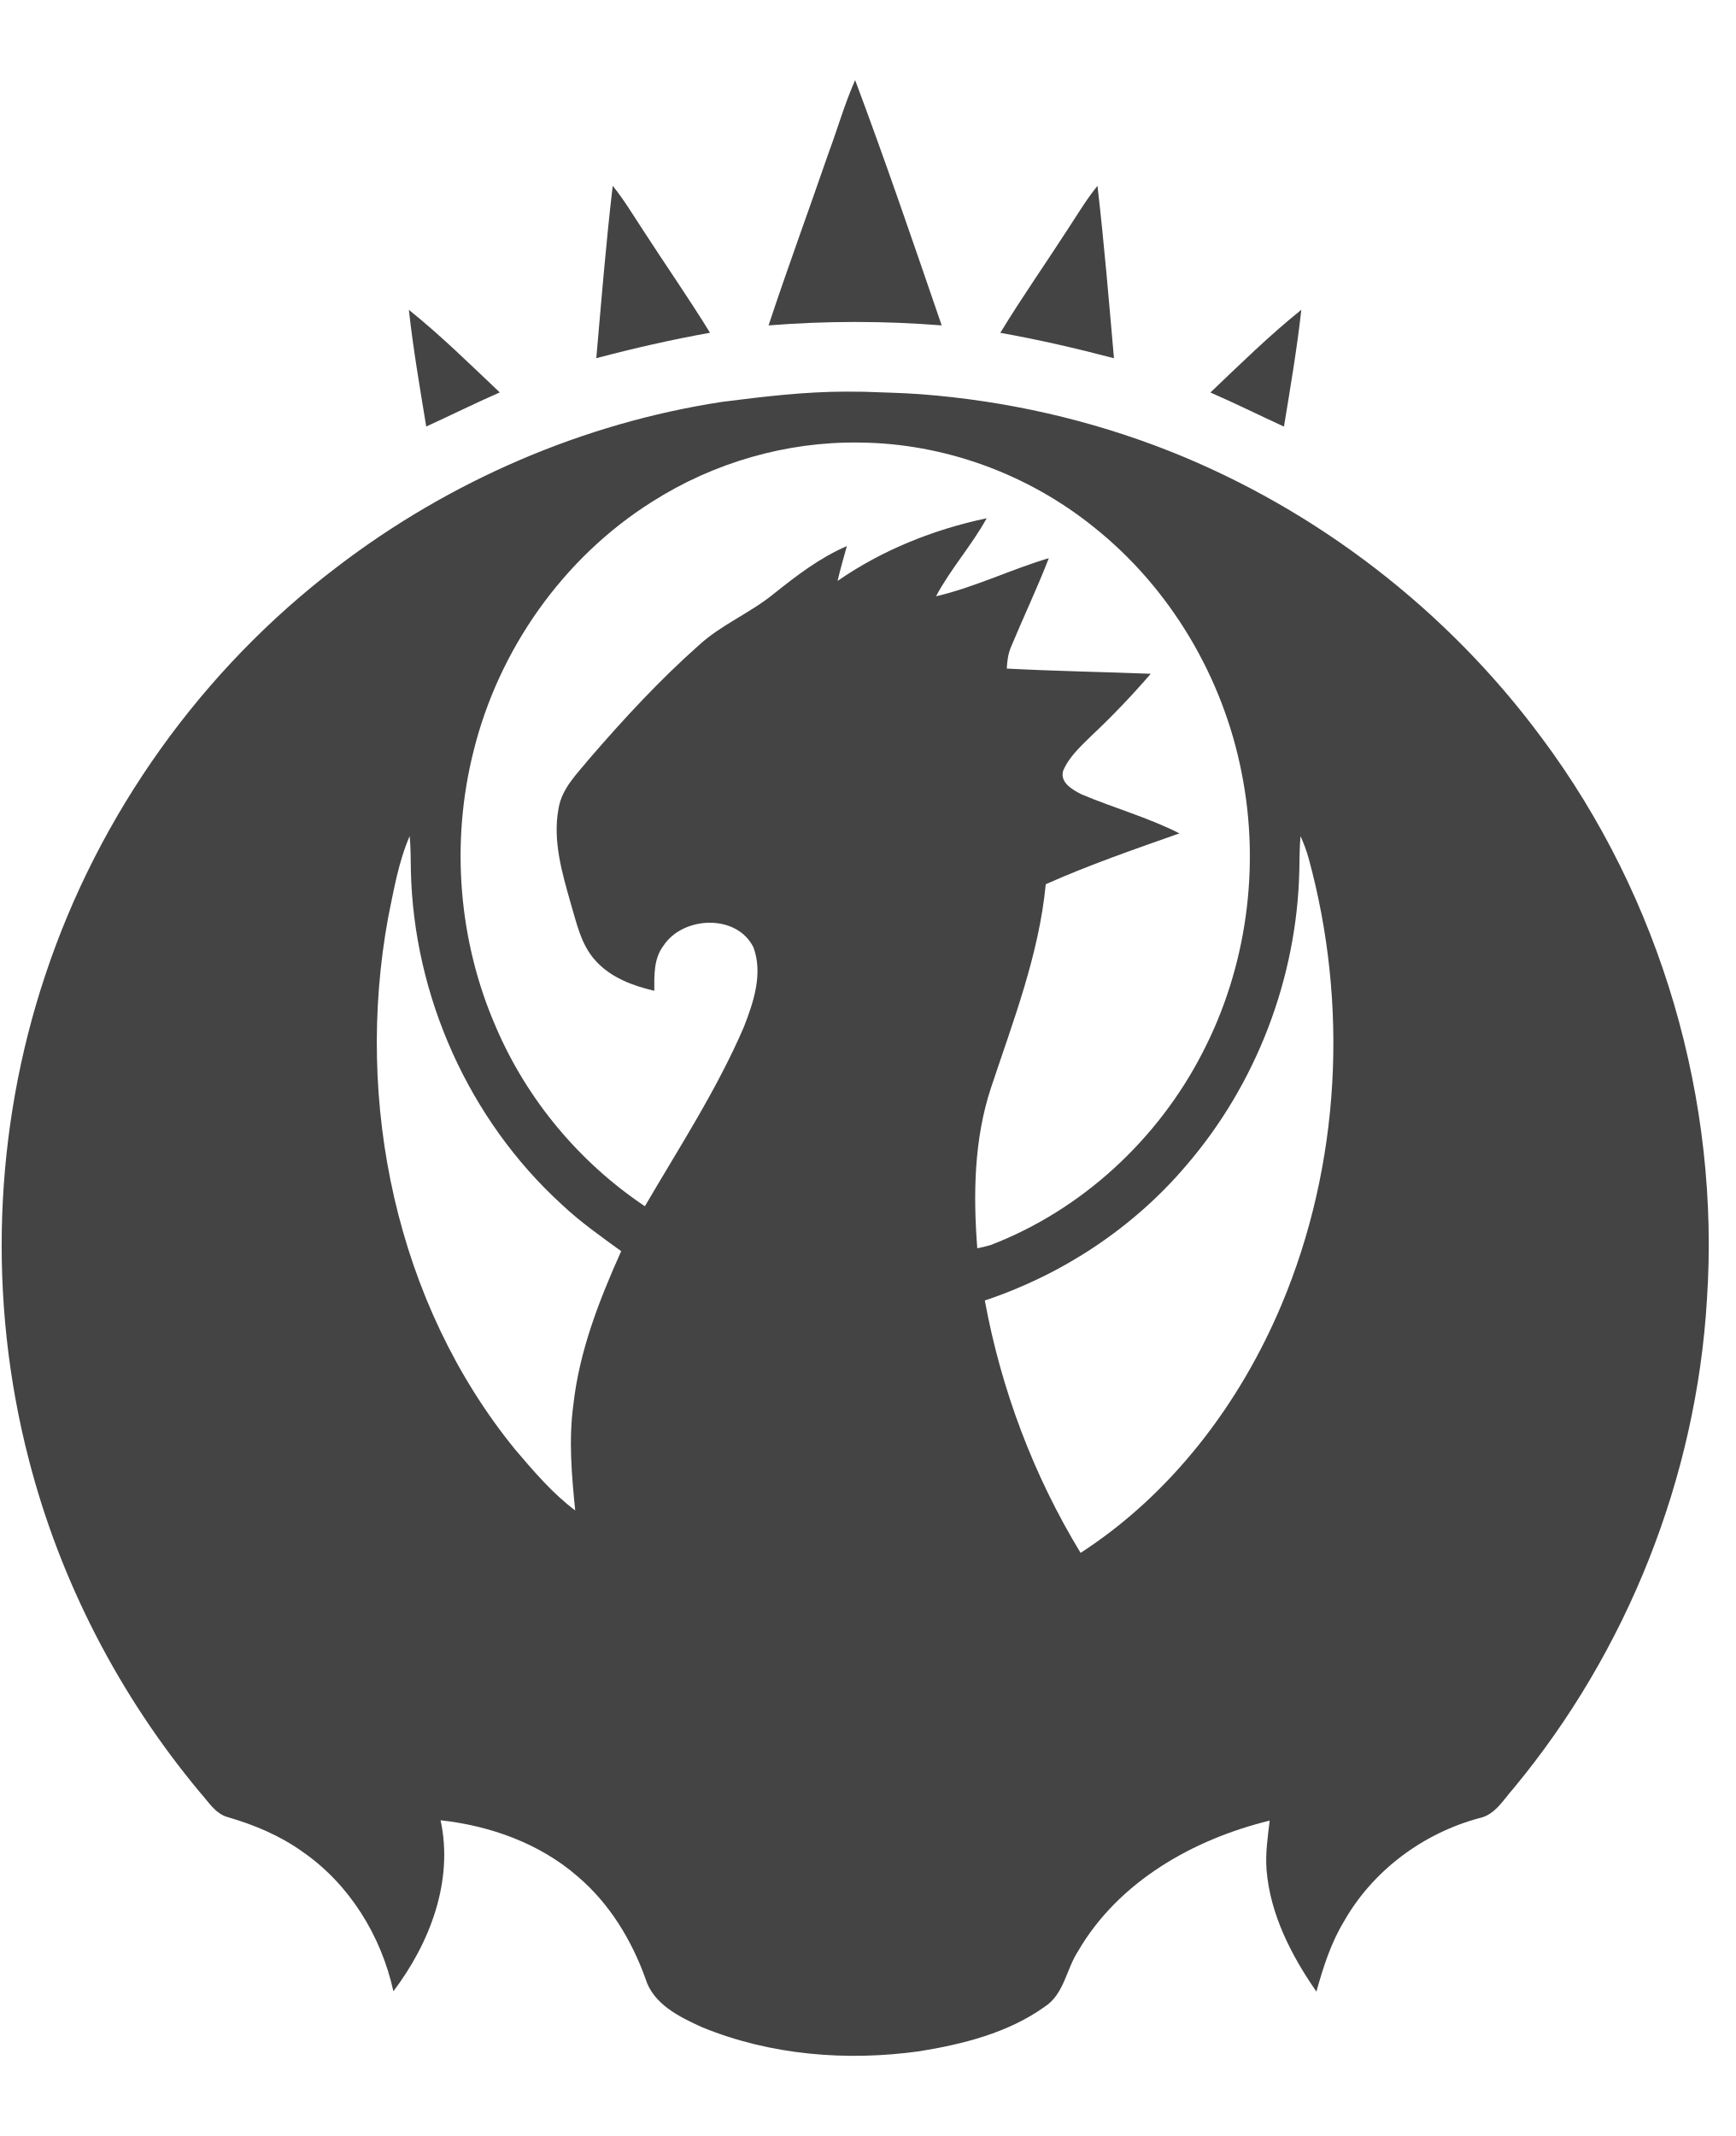
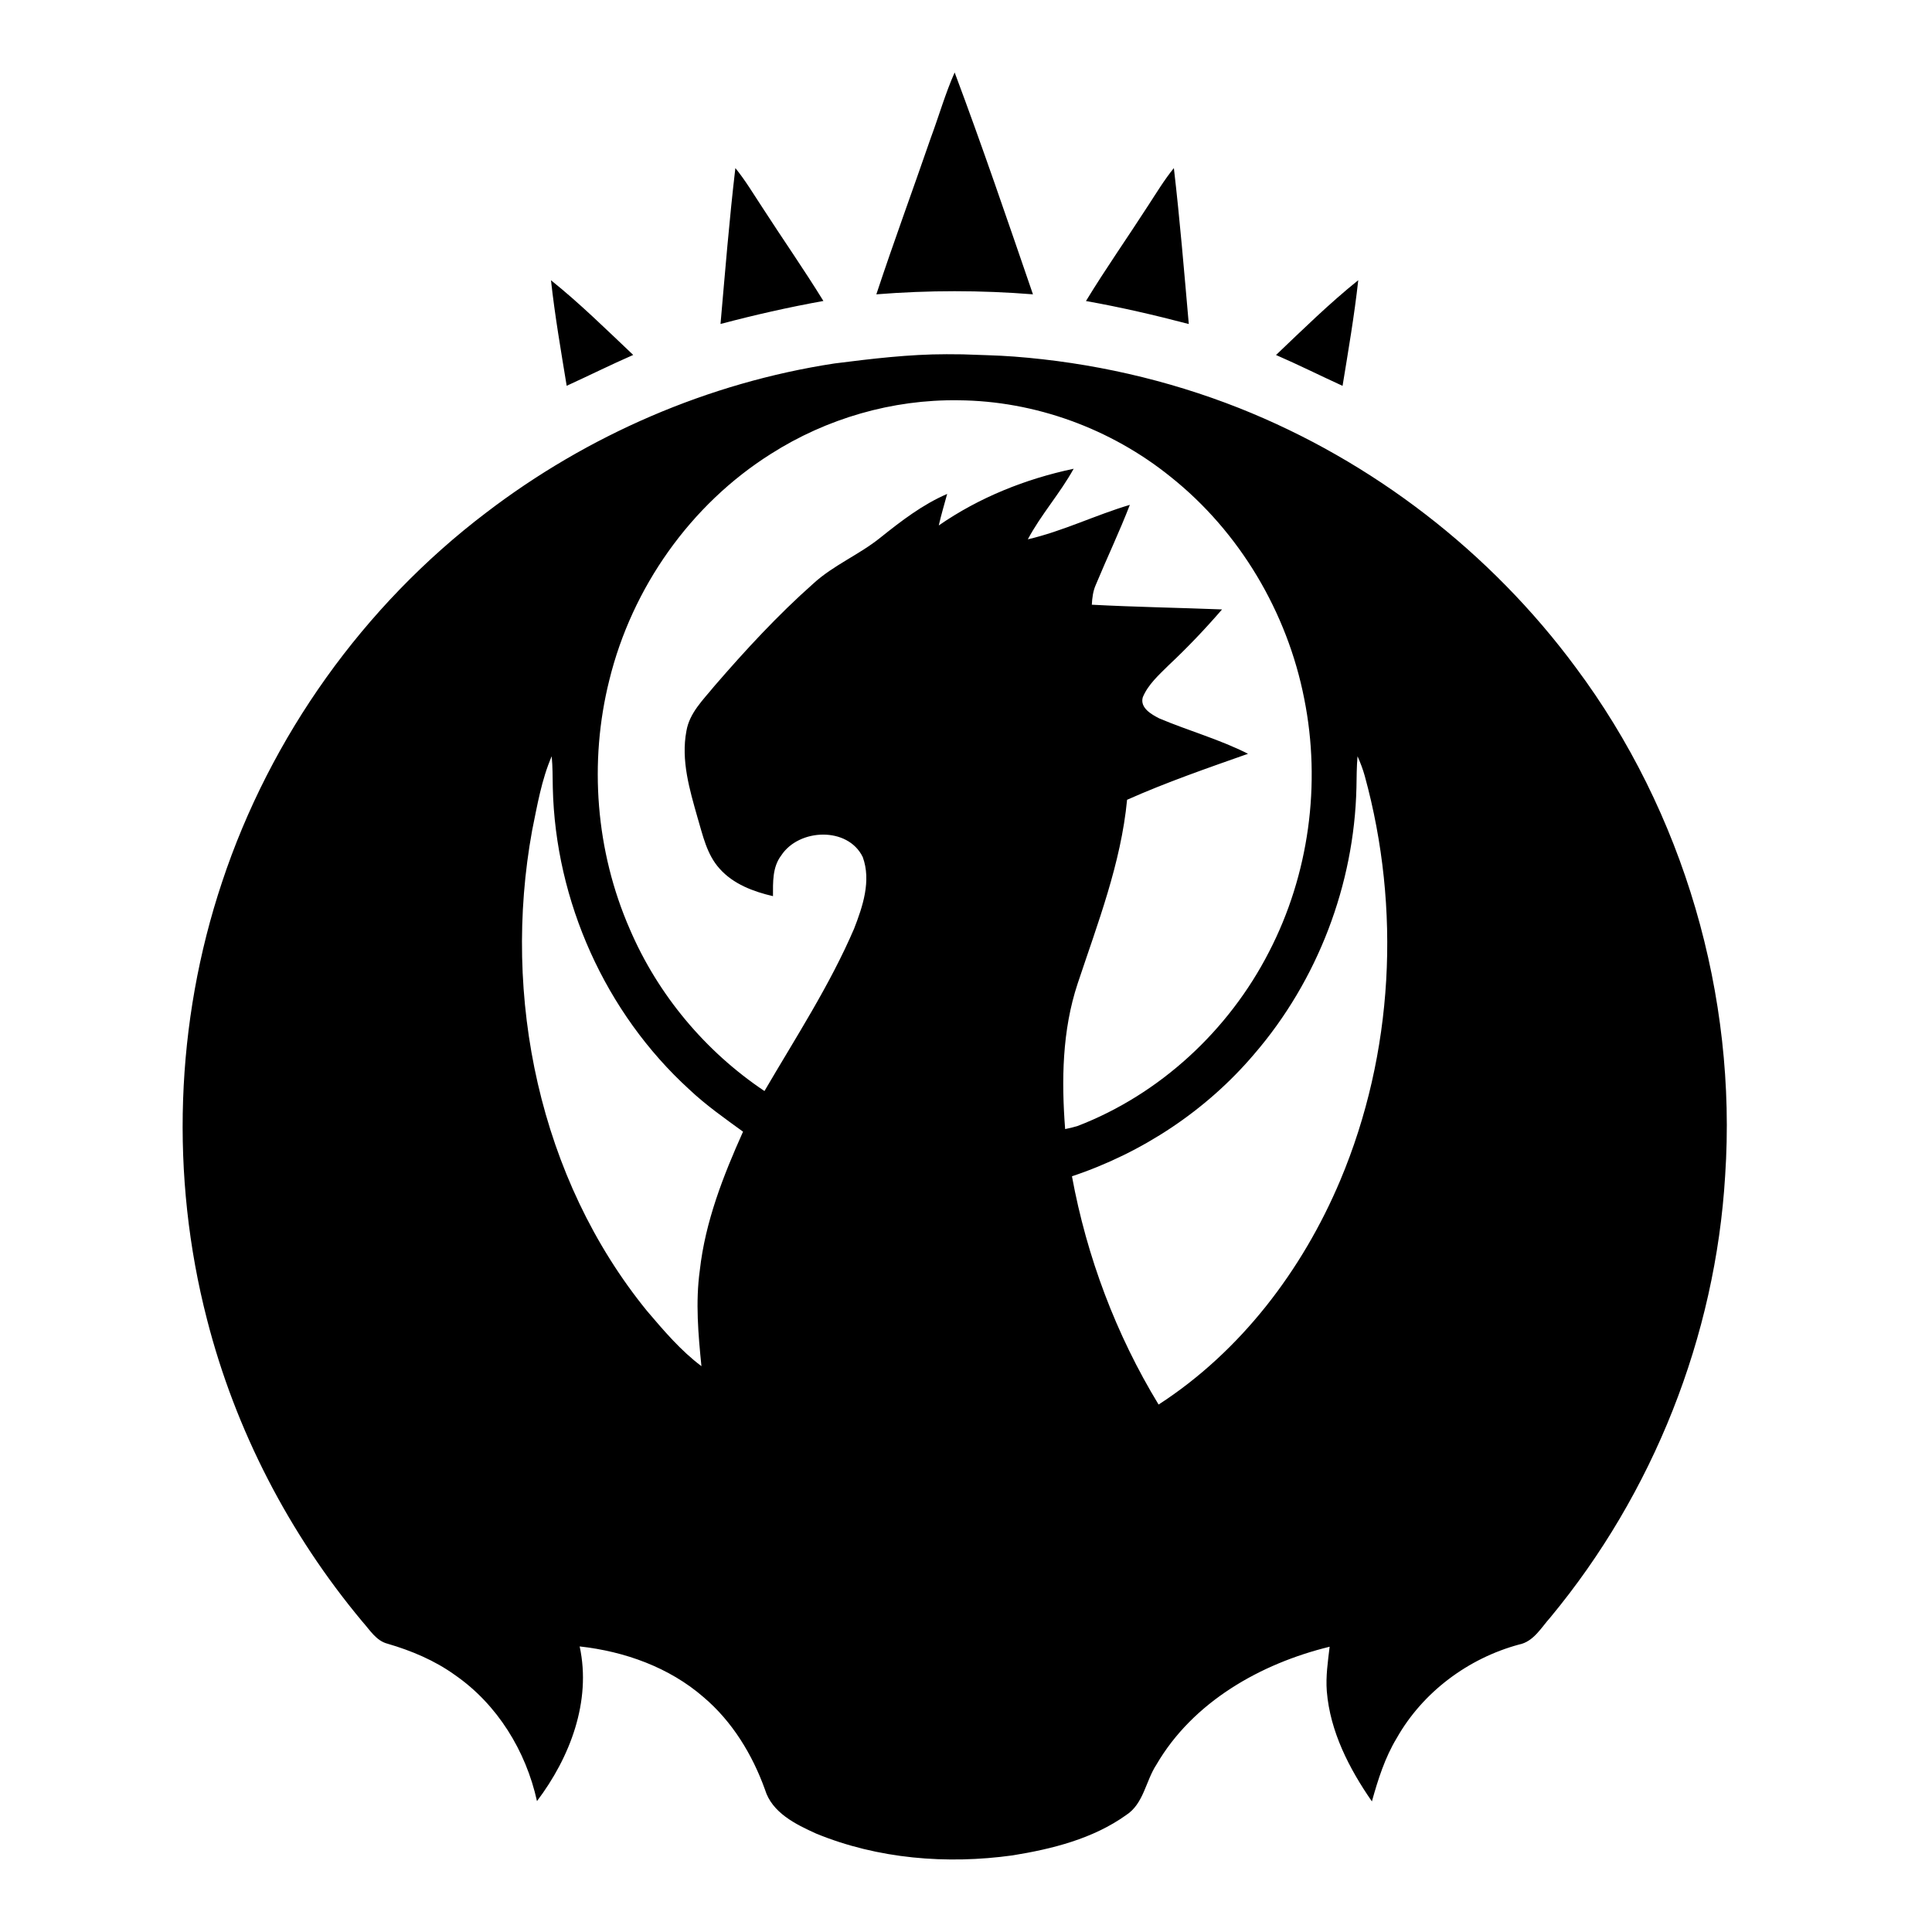
- <svg xmlns="http://www.w3.org/2000/svg" version="1.1" width="26" height="32" viewBox="0 0 26 32">
-   <path fill="#444" d="M12.677 5.867l0.267 0.002c0.284 0.012 0.568 0.015 0.852 0.037 1.276 0.097 2.536 0.382 3.726 0.852 2.211 0.877 4.165 2.386 5.578 4.298 1.788 2.396 2.673 5.436 2.474 8.416-0.16 2.665-1.193 5.264-2.895 7.317-0.153 0.17-0.277 0.402-0.52 0.45-0.842 0.228-1.593 0.787-2.024 1.548-0.196 0.324-0.311 0.687-0.412 1.050-0.376-0.543-0.693-1.157-0.747-1.825-0.019-0.247 0.018-0.493 0.047-0.737-1.143 0.279-2.264 0.913-2.869 1.953-0.179 0.272-0.21 0.646-0.501 0.835-0.55 0.393-1.225 0.562-1.882 0.668-1.090 0.151-2.23 0.059-3.253-0.361-0.339-0.154-0.731-0.344-0.848-0.73-0.209-0.581-0.542-1.127-1.016-1.529-0.57-0.496-1.31-0.759-2.053-0.841 0.197 0.911-0.161 1.84-0.707 2.562-0.182-0.829-0.656-1.602-1.358-2.088-0.336-0.242-0.722-0.404-1.117-0.519-0.191-0.049-0.295-0.231-0.418-0.367-1.212-1.451-2.103-3.171-2.572-5.003-0.613-2.372-0.527-4.921 0.249-7.245 0.801-2.415 2.345-4.578 4.372-6.117 1.679-1.285 3.68-2.154 5.772-2.473 0.616-0.078 1.235-0.153 1.857-0.153zM19.485 12.527c-0.015 0.172-0.015 0.345-0.018 0.518-0.037 1.608-0.644 3.197-1.695 4.416-0.795 0.936-1.854 1.634-3.017 2.022 0.245 1.333 0.73 2.623 1.435 3.781 1.362-0.882 2.383-2.228 3.009-3.714 0.885-2.102 1.008-4.502 0.406-6.697-0.031-0.112-0.073-0.221-0.12-0.327zM6.138 12.526c-0.169 0.39-0.239 0.813-0.324 1.227-0.503 2.757 0.117 5.767 1.903 7.961 0.277 0.325 0.557 0.656 0.901 0.914-0.053-0.527-0.1-1.060-0.027-1.588 0.090-0.804 0.387-1.563 0.716-2.296-0.305-0.222-0.615-0.439-0.89-0.699-1.391-1.268-2.219-3.12-2.261-5-0.003-0.173-0.002-0.347-0.018-0.519zM12.873 6.63c-1.092-0.016-2.183 0.301-3.103 0.887-1.333 0.839-2.302 2.218-2.677 3.744-0.343 1.364-0.225 2.841 0.339 4.13 0.465 1.085 1.25 2.024 2.23 2.68 0.516-0.884 1.079-1.746 1.484-2.688 0.144-0.37 0.287-0.794 0.144-1.187-0.247-0.509-1.059-0.475-1.351-0.026-0.147 0.193-0.136 0.445-0.136 0.673-0.324-0.075-0.656-0.199-0.883-0.454-0.214-0.235-0.279-0.554-0.367-0.848-0.131-0.462-0.276-0.948-0.184-1.432 0.050-0.301 0.278-0.518 0.462-0.744 0.514-0.595 1.050-1.176 1.639-1.698 0.334-0.307 0.762-0.479 1.113-0.763 0.344-0.275 0.697-0.547 1.105-0.723-0.047 0.173-0.099 0.346-0.139 0.522 0.67-0.464 1.438-0.771 2.234-0.939-0.225 0.408-0.54 0.758-0.759 1.169 0.581-0.135 1.12-0.402 1.69-0.571-0.173 0.447-0.379 0.879-0.563 1.322-0.047 0.104-0.061 0.218-0.067 0.332 0.718 0.038 1.437 0.050 2.157 0.078-0.278 0.322-0.571 0.63-0.882 0.922-0.162 0.161-0.342 0.319-0.431 0.533-0.050 0.175 0.144 0.284 0.273 0.35 0.485 0.205 0.999 0.347 1.47 0.586-0.674 0.238-1.35 0.471-2.003 0.762-0.101 1.054-0.488 2.048-0.819 3.045-0.257 0.774-0.269 1.604-0.207 2.409 0.069-0.013 0.136-0.030 0.204-0.050 1.366-0.526 2.506-1.584 3.172-2.883 0.663-1.279 0.867-2.784 0.584-4.195-0.281-1.433-1.070-2.766-2.215-3.677-0.987-0.796-2.243-1.256-3.512-1.266zM19.497 4.641c-0.478 0.384-0.918 0.816-1.362 1.239 0.371 0.161 0.733 0.342 1.102 0.511 0.095-0.582 0.195-1.163 0.26-1.75v0zM6.126 4.642c0.064 0.585 0.165 1.167 0.26 1.748 0.368-0.168 0.731-0.349 1.102-0.511-0.445-0.421-0.884-0.854-1.362-1.237zM9.18 2.784c-0.101 0.858-0.17 1.72-0.246 2.582 0.563-0.149 1.131-0.278 1.704-0.381-0.322-0.523-0.675-1.028-1.008-1.544-0.147-0.222-0.282-0.451-0.45-0.657zM16.443 2.784c-0.159 0.195-0.288 0.41-0.426 0.621-0.341 0.529-0.703 1.044-1.030 1.581 0.573 0.102 1.14 0.233 1.703 0.381-0.076-0.861-0.147-1.724-0.247-2.582zM12.812 1.2c-0.156 0.352-0.261 0.723-0.395 1.083-0.298 0.865-0.615 1.724-0.902 2.592 0.864-0.069 1.73-0.069 2.594 0-0.422-1.228-0.841-2.459-1.297-3.675z" />
+ <svg xmlns="http://www.w3.org/2000/svg" version="1.1" width="32" height="32" viewBox="0 0 26 32">
+   <path fill="#000000" d="M12.677 5.867l0.267 0.002c0.284 0.012 0.568 0.015 0.852 0.037 1.276 0.097 2.536 0.382 3.726 0.852 2.211 0.877 4.165 2.386 5.578 4.298 1.788 2.396 2.673 5.436 2.474 8.416-0.16 2.665-1.193 5.264-2.895 7.317-0.153 0.17-0.277 0.402-0.52 0.45-0.842 0.228-1.593 0.787-2.024 1.548-0.196 0.324-0.311 0.687-0.412 1.050-0.376-0.543-0.693-1.157-0.747-1.825-0.019-0.247 0.018-0.493 0.047-0.737-1.143 0.279-2.264 0.913-2.869 1.953-0.179 0.272-0.21 0.646-0.501 0.835-0.55 0.393-1.225 0.562-1.882 0.668-1.090 0.151-2.23 0.059-3.253-0.361-0.339-0.154-0.731-0.344-0.848-0.73-0.209-0.581-0.542-1.127-1.016-1.529-0.57-0.496-1.31-0.759-2.053-0.841 0.197 0.911-0.161 1.84-0.707 2.562-0.182-0.829-0.656-1.602-1.358-2.088-0.336-0.242-0.722-0.404-1.117-0.519-0.191-0.049-0.295-0.231-0.418-0.367-1.212-1.451-2.103-3.171-2.572-5.003-0.613-2.372-0.527-4.921 0.249-7.245 0.801-2.415 2.345-4.578 4.372-6.117 1.679-1.285 3.68-2.154 5.772-2.473 0.616-0.078 1.235-0.153 1.857-0.153zM19.485 12.527c-0.015 0.172-0.015 0.345-0.018 0.518-0.037 1.608-0.644 3.197-1.695 4.416-0.795 0.936-1.854 1.634-3.017 2.022 0.245 1.333 0.73 2.623 1.435 3.781 1.362-0.882 2.383-2.228 3.009-3.714 0.885-2.102 1.008-4.502 0.406-6.697-0.031-0.112-0.073-0.221-0.12-0.327zM6.138 12.526c-0.169 0.39-0.239 0.813-0.324 1.227-0.503 2.757 0.117 5.767 1.903 7.961 0.277 0.325 0.557 0.656 0.901 0.914-0.053-0.527-0.1-1.060-0.027-1.588 0.090-0.804 0.387-1.563 0.716-2.296-0.305-0.222-0.615-0.439-0.89-0.699-1.391-1.268-2.219-3.12-2.261-5-0.003-0.173-0.002-0.347-0.018-0.519zM12.873 6.63c-1.092-0.016-2.183 0.301-3.103 0.887-1.333 0.839-2.302 2.218-2.677 3.744-0.343 1.364-0.225 2.841 0.339 4.13 0.465 1.085 1.25 2.024 2.23 2.68 0.516-0.884 1.079-1.746 1.484-2.688 0.144-0.37 0.287-0.794 0.144-1.187-0.247-0.509-1.059-0.475-1.351-0.026-0.147 0.193-0.136 0.445-0.136 0.673-0.324-0.075-0.656-0.199-0.883-0.454-0.214-0.235-0.279-0.554-0.367-0.848-0.131-0.462-0.276-0.948-0.184-1.432 0.050-0.301 0.278-0.518 0.462-0.744 0.514-0.595 1.050-1.176 1.639-1.698 0.334-0.307 0.762-0.479 1.113-0.763 0.344-0.275 0.697-0.547 1.105-0.723-0.047 0.173-0.099 0.346-0.139 0.522 0.67-0.464 1.438-0.771 2.234-0.939-0.225 0.408-0.54 0.758-0.759 1.169 0.581-0.135 1.12-0.402 1.69-0.571-0.173 0.447-0.379 0.879-0.563 1.322-0.047 0.104-0.061 0.218-0.067 0.332 0.718 0.038 1.437 0.050 2.157 0.078-0.278 0.322-0.571 0.63-0.882 0.922-0.162 0.161-0.342 0.319-0.431 0.533-0.050 0.175 0.144 0.284 0.273 0.35 0.485 0.205 0.999 0.347 1.47 0.586-0.674 0.238-1.35 0.471-2.003 0.762-0.101 1.054-0.488 2.048-0.819 3.045-0.257 0.774-0.269 1.604-0.207 2.409 0.069-0.013 0.136-0.030 0.204-0.050 1.366-0.526 2.506-1.584 3.172-2.883 0.663-1.279 0.867-2.784 0.584-4.195-0.281-1.433-1.070-2.766-2.215-3.677-0.987-0.796-2.243-1.256-3.512-1.266zM19.497 4.641c-0.478 0.384-0.918 0.816-1.362 1.239 0.371 0.161 0.733 0.342 1.102 0.511 0.095-0.582 0.195-1.163 0.26-1.75v0zM6.126 4.642c0.064 0.585 0.165 1.167 0.26 1.748 0.368-0.168 0.731-0.349 1.102-0.511-0.445-0.421-0.884-0.854-1.362-1.237zM9.18 2.784c-0.101 0.858-0.17 1.72-0.246 2.582 0.563-0.149 1.131-0.278 1.704-0.381-0.322-0.523-0.675-1.028-1.008-1.544-0.147-0.222-0.282-0.451-0.45-0.657zM16.443 2.784c-0.159 0.195-0.288 0.41-0.426 0.621-0.341 0.529-0.703 1.044-1.030 1.581 0.573 0.102 1.14 0.233 1.703 0.381-0.076-0.861-0.147-1.724-0.247-2.582zM12.812 1.2c-0.156 0.352-0.261 0.723-0.395 1.083-0.298 0.865-0.615 1.724-0.902 2.592 0.864-0.069 1.73-0.069 2.594 0-0.422-1.228-0.841-2.459-1.297-3.675z" />
</svg>
